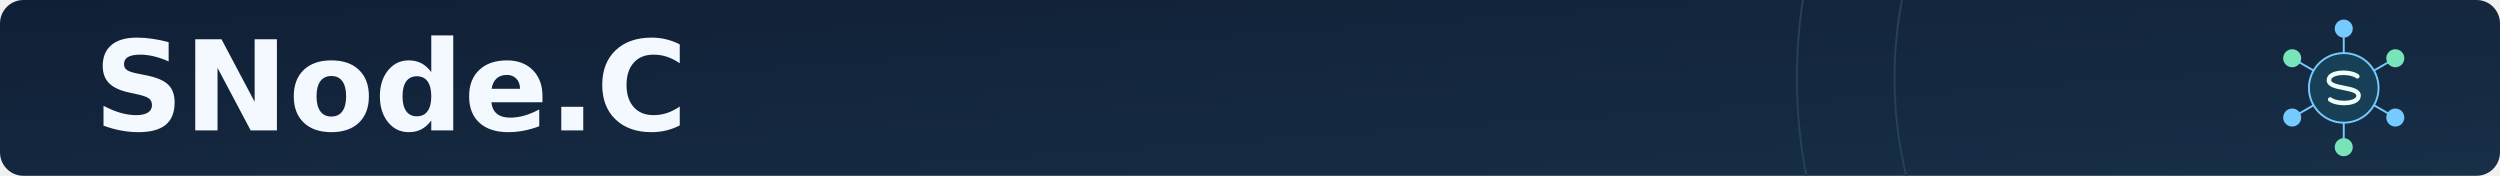
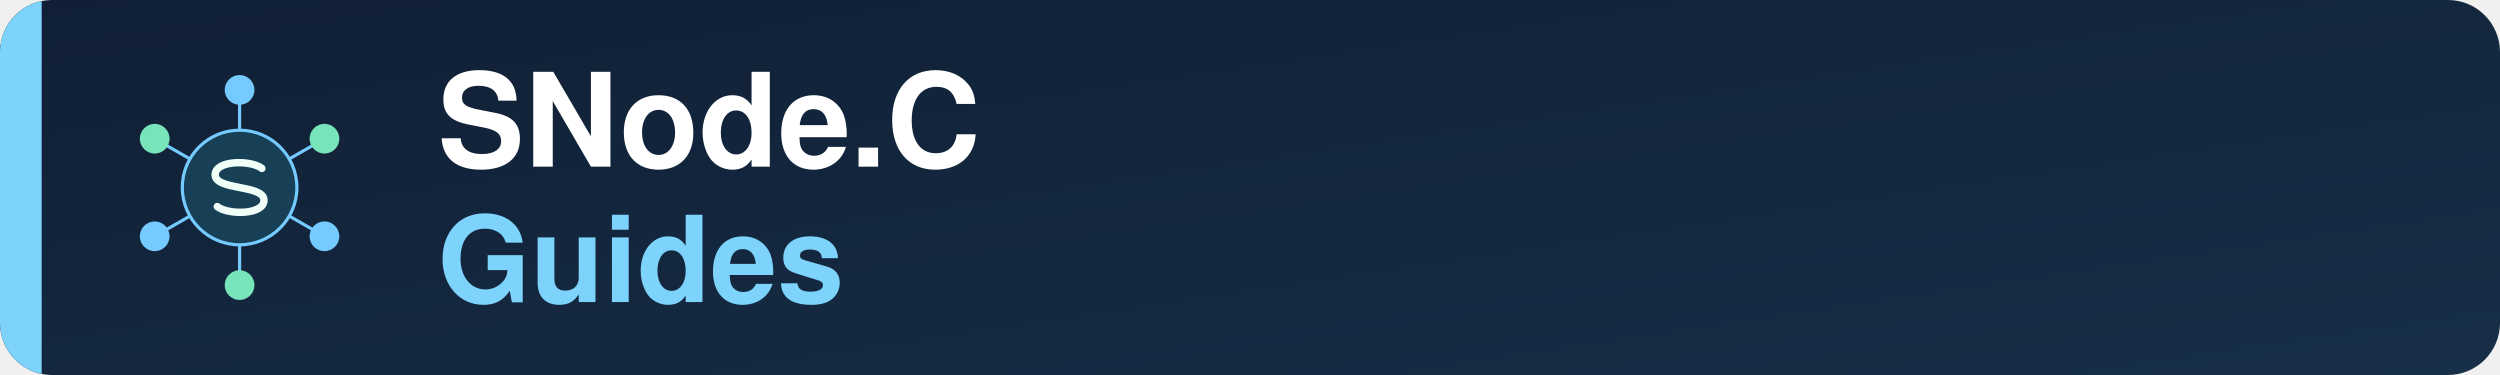
- <svg xmlns="http://www.w3.org/2000/svg" width="1280" height="90" viewBox="0 0 1280 90" role="img" aria-labelledby="page-banner-title page-banner-description">
+ <svg xmlns="http://www.w3.org/2000/svg" width="480" height="72" viewBox="0 0 480 72" role="img" aria-label="SNode.C — Guides">
  <defs>
-     <linearGradient id="snodec-hero-bg" x2="1" y2="1">
+     <linearGradient id="background" x2="1" y2="1">
      <stop stop-color="#101f35" />
      <stop offset="1" stop-color="#172f47" />
    </linearGradient>
+     <clipPath id="rounded">
+       <rect width="480" height="72" rx="10" />
+     </clipPath>
  </defs>
-   <rect x="0" y="0" width="1280" height="90" rx="12" fill="url(#snodec-hero-bg)" stroke="none" />
-   <circle cx="1180" cy="40" r="260" fill="none" stroke="#254057" />
-   <circle cx="1180" cy="40" r="210" fill="none" stroke="#254057" />
-   <g transform="translate(1200 45) scale(0.33)">
-     <path d="M0 0L0 -92" fill="none" stroke="#75caff" stroke-width="3" />
-     <path d="M0 0L80 -46" fill="none" stroke="#75caff" stroke-width="3" />
-     <path d="M0 0L80 46" fill="none" stroke="#75caff" stroke-width="3" />
-     <path d="M0 0L0 92" fill="none" stroke="#75caff" stroke-width="3" />
-     <path d="M0 0L-80 46" fill="none" stroke="#75caff" stroke-width="3" />
-     <path d="M0 0L-80 -46" fill="none" stroke="#75caff" stroke-width="3" />
-     <circle r="54" fill="#173f56" stroke="#75caff" stroke-width="3" />
-     <circle cx="0" cy="-92" r="14" fill="#75caff" />
-     <circle cx="80" cy="-46" r="14" fill="#78e4ba" />
-     <circle cx="80" cy="46" r="14" fill="#75caff" />
-     <circle cx="0" cy="92" r="14" fill="#78e4ba" />
-     <circle cx="-80" cy="46" r="14" fill="#75caff" />
-     <circle cx="-80" cy="-46" r="14" fill="#78e4ba" />
-     <path d="M21-18C11-26-23-26-23-12C-23 3 23-3 23 12C23 26-11 26-21 18" fill="none" stroke="#f1fff9" stroke-width="7" stroke-linecap="round" stroke-linejoin="round" />
+   <g clip-path="url(#rounded)">
+     <rect width="480" height="72" fill="url(#background)" />
+     <rect width="8" height="72" fill="#7dd3fc" />
  </g>
-   <text x="48" y="66.76" font-size="64" fill="#f4f8ff" font-weight="700" font-family="DejaVu Sans,Arial,sans-serif">SNode.C</text>
+   <g transform="translate(46 36) scale(0.2037037) translate(0 0)">
+     <g>
+       <path d="M0 0L0 -92" fill="none" stroke="#75caff" stroke-width="3" />
+       <path d="M0 0L80 -46" fill="none" stroke="#75caff" stroke-width="3" />
+       <path d="M0 0L80 46" fill="none" stroke="#75caff" stroke-width="3" />
+       <path d="M0 0L0 92" fill="none" stroke="#75caff" stroke-width="3" />
+       <path d="M0 0L-80 46" fill="none" stroke="#75caff" stroke-width="3" />
+       <path d="M0 0L-80 -46" fill="none" stroke="#75caff" stroke-width="3" />
+       <circle r="54" fill="#173f56" stroke="#75caff" stroke-width="3" />
+       <circle cx="0" cy="-92" r="14" fill="#75caff" />
+       <circle cx="80" cy="-46" r="14" fill="#78e4ba" />
+       <circle cx="80" cy="46" r="14" fill="#75caff" />
+       <circle cx="0" cy="92" r="14" fill="#78e4ba" />
+       <circle cx="-80" cy="46" r="14" fill="#75caff" />
+       <circle cx="-80" cy="-46" r="14" fill="#78e4ba" />
+       <path d="M21-18C11-26-23-26-23-12C-23 3 23-3 23 12C23 26-11 26-21 18" fill="none" stroke="#f1fff9" stroke-width="7" stroke-linecap="round" stroke-linejoin="round" />
+     </g>
+   </g>
+   <text x="84" y="32" font-family="Segoe UI,Helvetica,Arial,sans-serif" font-size="25" font-weight="700" fill="#ffffff">SNode.C</text>
+   <text x="84" y="58" text-anchor="start" font-family="Segoe UI,Helvetica,Arial,sans-serif" font-size="23" font-weight="600" fill="#7dd3fc">Guides</text>
</svg>
